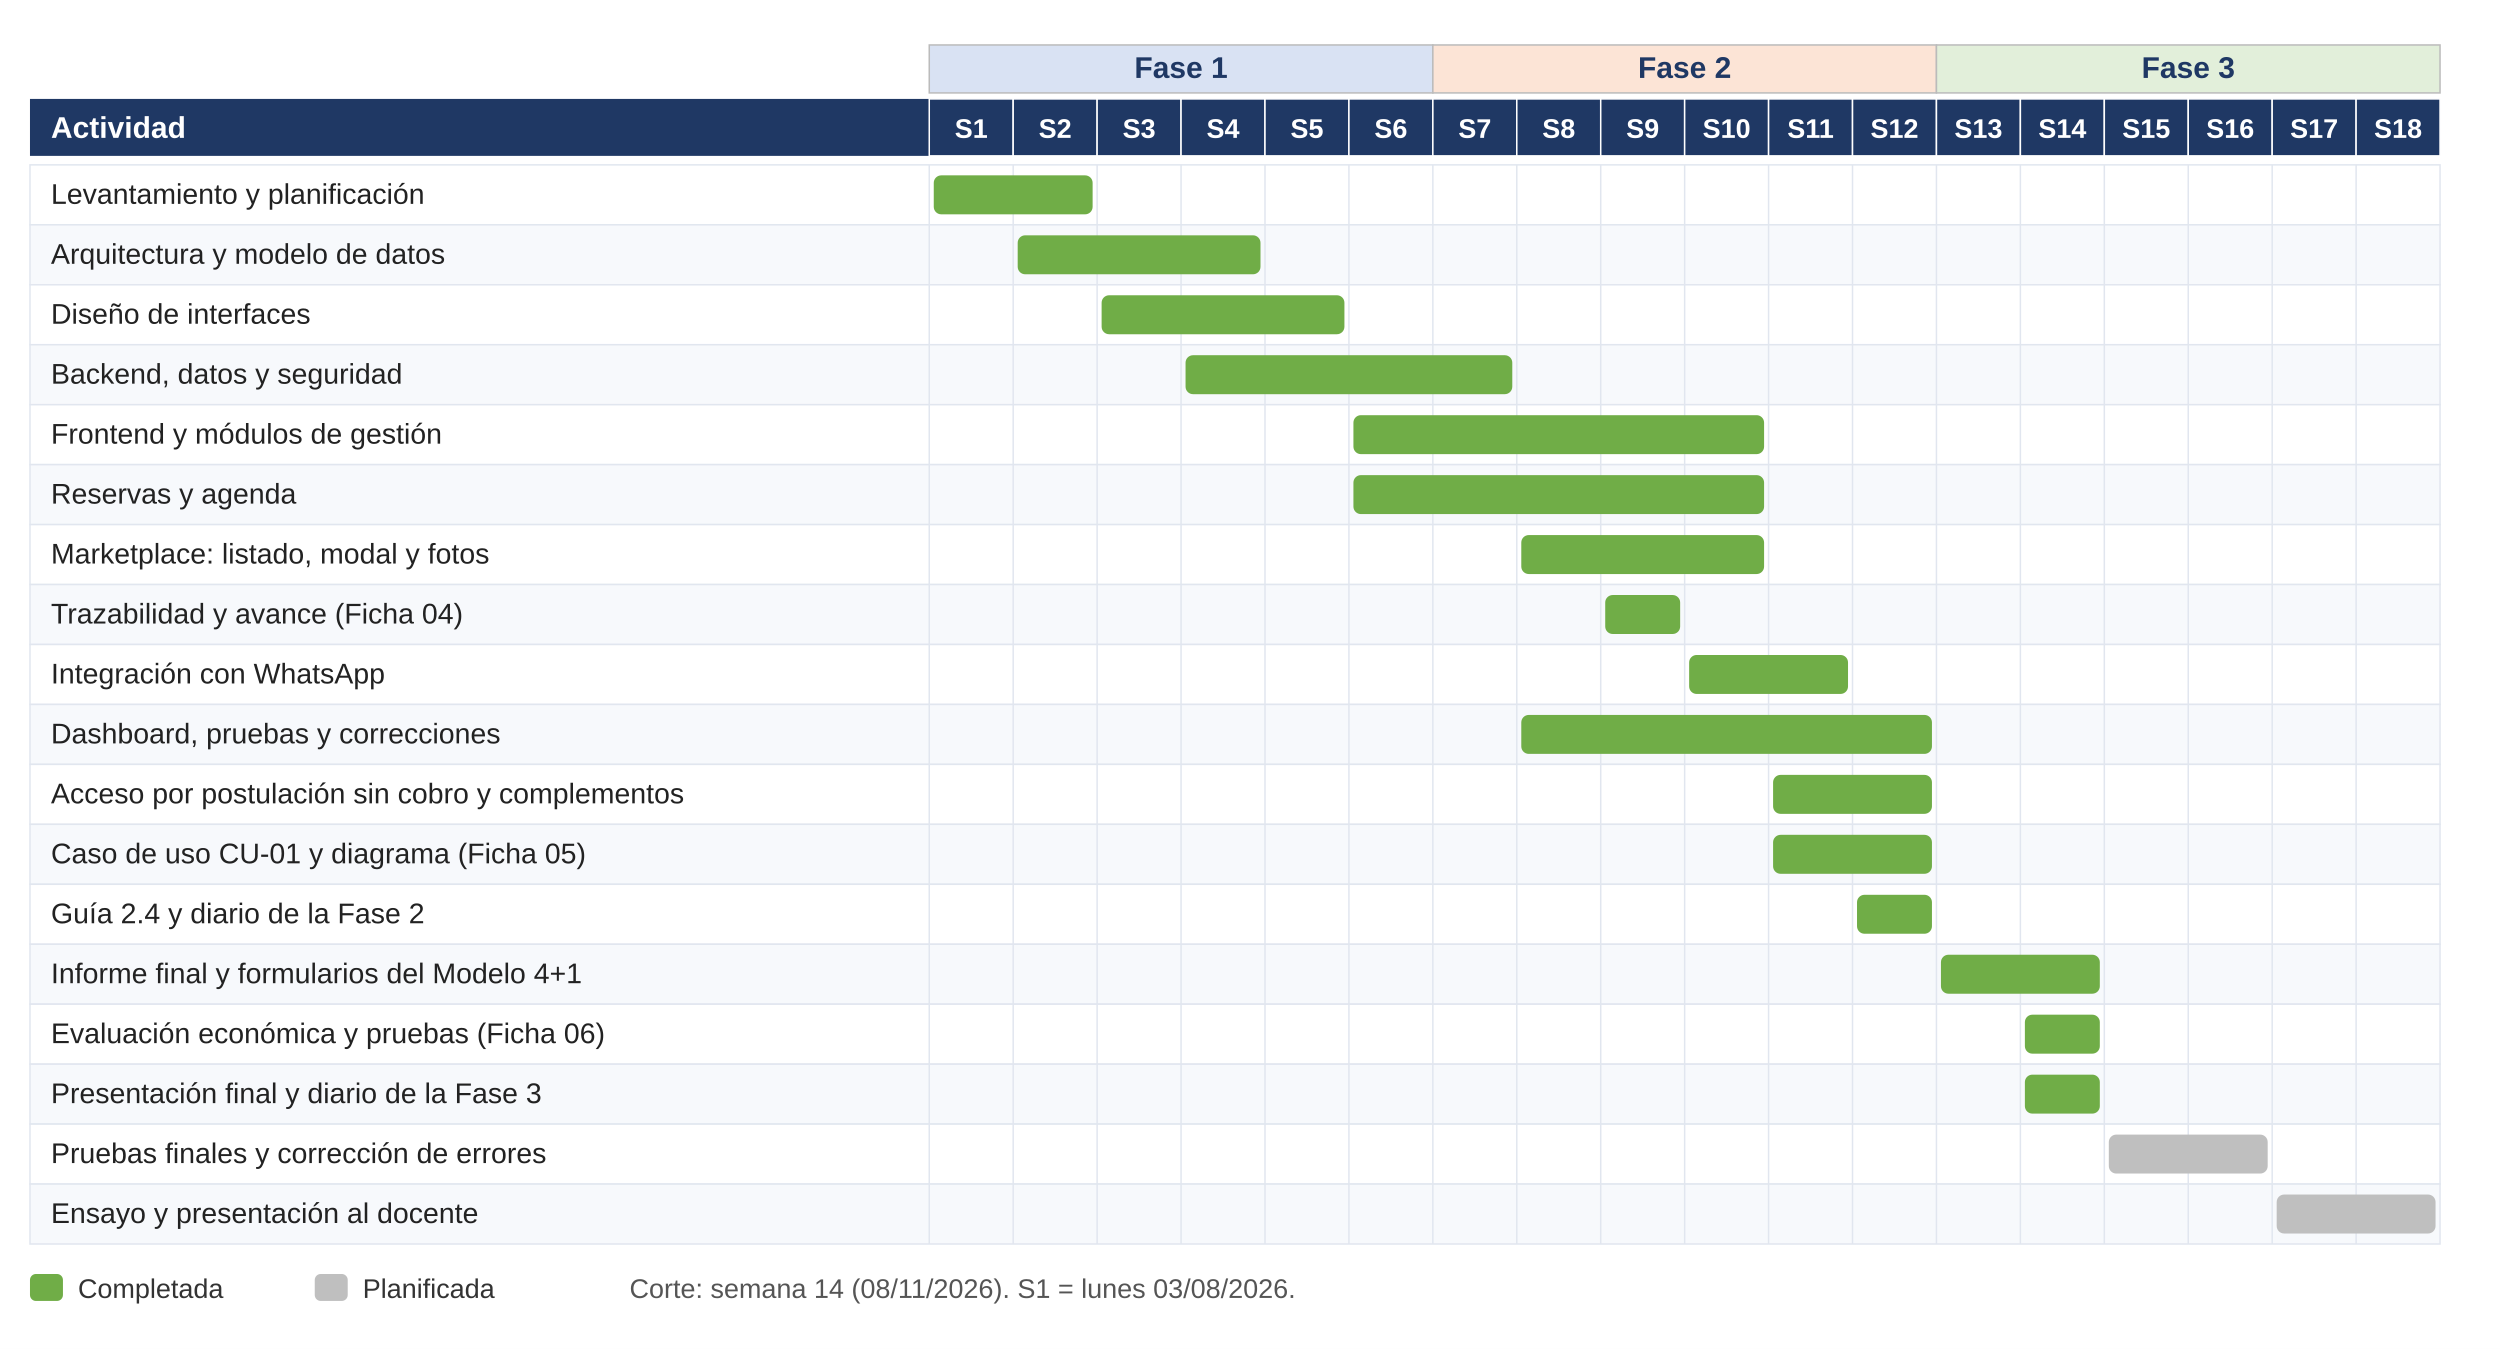
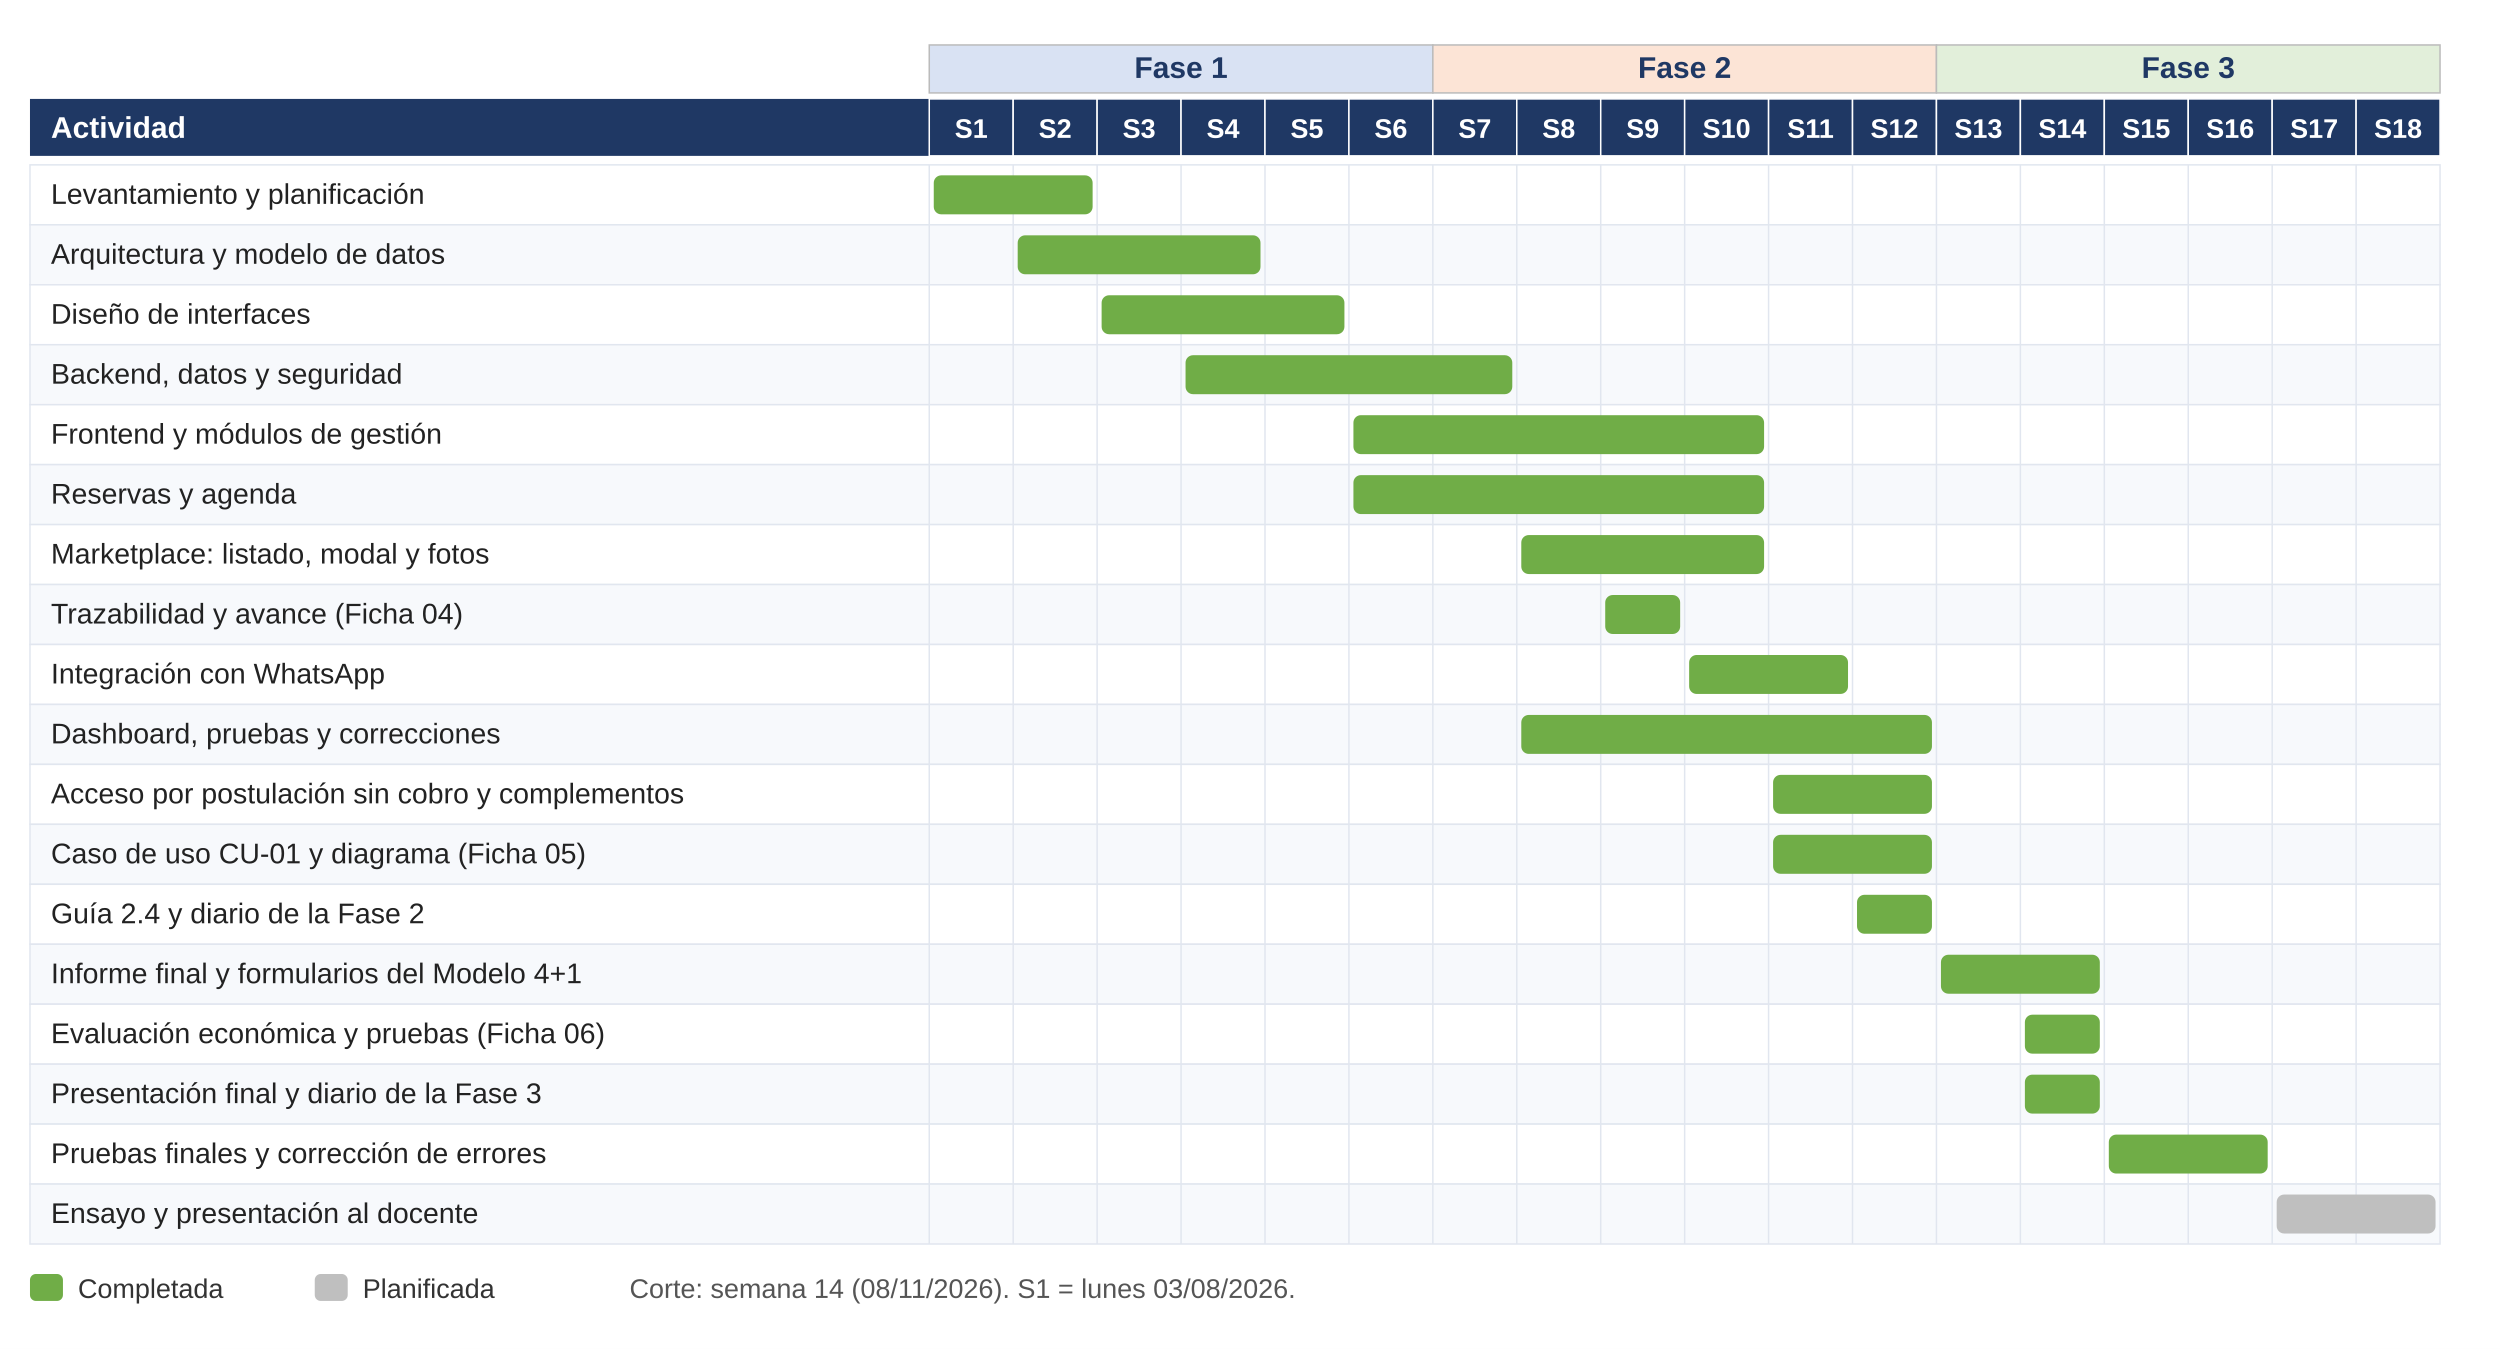
<svg xmlns="http://www.w3.org/2000/svg" width="1668" height="900">
  <rect width="1668" height="900" fill="#fff" />
  <rect x="620" y="30" width="336" height="32" fill="#D9E2F3" stroke="#bbb" />
  <text x="788" y="52" text-anchor="middle" font-family="Segoe UI, Arial" font-size="20" font-weight="700" fill="#1F3864">Fase 1</text>
  <rect x="956" y="30" width="336" height="32" fill="#FCE4D6" stroke="#bbb" />
  <text x="1124" y="52" text-anchor="middle" font-family="Segoe UI, Arial" font-size="20" font-weight="700" fill="#1F3864">Fase 2</text>
  <rect x="1292" y="30" width="336" height="32" fill="#E2EFDA" stroke="#bbb" />
  <text x="1460" y="52" text-anchor="middle" font-family="Segoe UI, Arial" font-size="20" font-weight="700" fill="#1F3864">Fase 3</text>
  <rect x="20" y="66" width="600" height="38" fill="#1F3864" />
  <text x="34" y="92" font-family="Segoe UI, Arial" font-size="20" font-weight="700" fill="#fff">Actividad</text>
  <rect x="620" y="66" width="56" height="38" fill="#1F3864" stroke="#fff" />
  <text x="648" y="92" text-anchor="middle" font-family="Segoe UI, Arial" font-size="18" font-weight="700" fill="#fff">S1</text>
  <rect x="676" y="66" width="56" height="38" fill="#1F3864" stroke="#fff" />
  <text x="704" y="92" text-anchor="middle" font-family="Segoe UI, Arial" font-size="18" font-weight="700" fill="#fff">S2</text>
  <rect x="732" y="66" width="56" height="38" fill="#1F3864" stroke="#fff" />
  <text x="760" y="92" text-anchor="middle" font-family="Segoe UI, Arial" font-size="18" font-weight="700" fill="#fff">S3</text>
  <rect x="788" y="66" width="56" height="38" fill="#1F3864" stroke="#fff" />
  <text x="816" y="92" text-anchor="middle" font-family="Segoe UI, Arial" font-size="18" font-weight="700" fill="#fff">S4</text>
  <rect x="844" y="66" width="56" height="38" fill="#1F3864" stroke="#fff" />
  <text x="872" y="92" text-anchor="middle" font-family="Segoe UI, Arial" font-size="18" font-weight="700" fill="#fff">S5</text>
  <rect x="900" y="66" width="56" height="38" fill="#1F3864" stroke="#fff" />
  <text x="928" y="92" text-anchor="middle" font-family="Segoe UI, Arial" font-size="18" font-weight="700" fill="#fff">S6</text>
  <rect x="956" y="66" width="56" height="38" fill="#1F3864" stroke="#fff" />
  <text x="984" y="92" text-anchor="middle" font-family="Segoe UI, Arial" font-size="18" font-weight="700" fill="#fff">S7</text>
  <rect x="1012" y="66" width="56" height="38" fill="#1F3864" stroke="#fff" />
  <text x="1040" y="92" text-anchor="middle" font-family="Segoe UI, Arial" font-size="18" font-weight="700" fill="#fff">S8</text>
  <rect x="1068" y="66" width="56" height="38" fill="#1F3864" stroke="#fff" />
  <text x="1096" y="92" text-anchor="middle" font-family="Segoe UI, Arial" font-size="18" font-weight="700" fill="#fff">S9</text>
  <rect x="1124" y="66" width="56" height="38" fill="#1F3864" stroke="#fff" />
  <text x="1152" y="92" text-anchor="middle" font-family="Segoe UI, Arial" font-size="18" font-weight="700" fill="#fff">S10</text>
  <rect x="1180" y="66" width="56" height="38" fill="#1F3864" stroke="#fff" />
  <text x="1208" y="92" text-anchor="middle" font-family="Segoe UI, Arial" font-size="18" font-weight="700" fill="#fff">S11</text>
  <rect x="1236" y="66" width="56" height="38" fill="#1F3864" stroke="#fff" />
  <text x="1264" y="92" text-anchor="middle" font-family="Segoe UI, Arial" font-size="18" font-weight="700" fill="#fff">S12</text>
  <rect x="1292" y="66" width="56" height="38" fill="#1F3864" stroke="#fff" />
  <text x="1320" y="92" text-anchor="middle" font-family="Segoe UI, Arial" font-size="18" font-weight="700" fill="#fff">S13</text>
  <rect x="1348" y="66" width="56" height="38" fill="#1F3864" stroke="#fff" />
  <text x="1376" y="92" text-anchor="middle" font-family="Segoe UI, Arial" font-size="18" font-weight="700" fill="#fff">S14</text>
  <rect x="1404" y="66" width="56" height="38" fill="#1F3864" stroke="#fff" />
  <text x="1432" y="92" text-anchor="middle" font-family="Segoe UI, Arial" font-size="18" font-weight="700" fill="#fff">S15</text>
  <rect x="1460" y="66" width="56" height="38" fill="#1F3864" stroke="#fff" />
  <text x="1488" y="92" text-anchor="middle" font-family="Segoe UI, Arial" font-size="18" font-weight="700" fill="#fff">S16</text>
  <rect x="1516" y="66" width="56" height="38" fill="#1F3864" stroke="#fff" />
  <text x="1544" y="92" text-anchor="middle" font-family="Segoe UI, Arial" font-size="18" font-weight="700" fill="#fff">S17</text>
  <rect x="1572" y="66" width="56" height="38" fill="#1F3864" stroke="#fff" />
  <text x="1600" y="92" text-anchor="middle" font-family="Segoe UI, Arial" font-size="18" font-weight="700" fill="#fff">S18</text>
  <rect x="20" y="110" width="1608" height="40" fill="#fff" stroke="#E1E6EF" />
  <text x="34" y="136" font-family="Segoe UI, Arial" font-size="19" fill="#222">Levantamiento y planificación</text>
  <line x1="620" y1="110" x2="620" y2="150" stroke="#E1E6EF" />
  <line x1="676" y1="110" x2="676" y2="150" stroke="#E1E6EF" />
  <line x1="732" y1="110" x2="732" y2="150" stroke="#E1E6EF" />
  <line x1="788" y1="110" x2="788" y2="150" stroke="#E1E6EF" />
  <line x1="844" y1="110" x2="844" y2="150" stroke="#E1E6EF" />
  <line x1="900" y1="110" x2="900" y2="150" stroke="#E1E6EF" />
  <line x1="956" y1="110" x2="956" y2="150" stroke="#E1E6EF" />
  <line x1="1012" y1="110" x2="1012" y2="150" stroke="#E1E6EF" />
  <line x1="1068" y1="110" x2="1068" y2="150" stroke="#E1E6EF" />
  <line x1="1124" y1="110" x2="1124" y2="150" stroke="#E1E6EF" />
  <line x1="1180" y1="110" x2="1180" y2="150" stroke="#E1E6EF" />
  <line x1="1236" y1="110" x2="1236" y2="150" stroke="#E1E6EF" />
  <line x1="1292" y1="110" x2="1292" y2="150" stroke="#E1E6EF" />
  <line x1="1348" y1="110" x2="1348" y2="150" stroke="#E1E6EF" />
  <line x1="1404" y1="110" x2="1404" y2="150" stroke="#E1E6EF" />
  <line x1="1460" y1="110" x2="1460" y2="150" stroke="#E1E6EF" />
  <line x1="1516" y1="110" x2="1516" y2="150" stroke="#E1E6EF" />
  <line x1="1572" y1="110" x2="1572" y2="150" stroke="#E1E6EF" />
  <rect x="623" y="117" width="106" height="26" rx="5" fill="#70AD47" />
  <rect x="20" y="150" width="1608" height="40" fill="#F7F9FC" stroke="#E1E6EF" />
  <text x="34" y="176" font-family="Segoe UI, Arial" font-size="19" fill="#222">Arquitectura y modelo de datos</text>
  <line x1="620" y1="150" x2="620" y2="190" stroke="#E1E6EF" />
  <line x1="676" y1="150" x2="676" y2="190" stroke="#E1E6EF" />
  <line x1="732" y1="150" x2="732" y2="190" stroke="#E1E6EF" />
  <line x1="788" y1="150" x2="788" y2="190" stroke="#E1E6EF" />
  <line x1="844" y1="150" x2="844" y2="190" stroke="#E1E6EF" />
  <line x1="900" y1="150" x2="900" y2="190" stroke="#E1E6EF" />
  <line x1="956" y1="150" x2="956" y2="190" stroke="#E1E6EF" />
  <line x1="1012" y1="150" x2="1012" y2="190" stroke="#E1E6EF" />
  <line x1="1068" y1="150" x2="1068" y2="190" stroke="#E1E6EF" />
  <line x1="1124" y1="150" x2="1124" y2="190" stroke="#E1E6EF" />
  <line x1="1180" y1="150" x2="1180" y2="190" stroke="#E1E6EF" />
  <line x1="1236" y1="150" x2="1236" y2="190" stroke="#E1E6EF" />
  <line x1="1292" y1="150" x2="1292" y2="190" stroke="#E1E6EF" />
  <line x1="1348" y1="150" x2="1348" y2="190" stroke="#E1E6EF" />
  <line x1="1404" y1="150" x2="1404" y2="190" stroke="#E1E6EF" />
  <line x1="1460" y1="150" x2="1460" y2="190" stroke="#E1E6EF" />
  <line x1="1516" y1="150" x2="1516" y2="190" stroke="#E1E6EF" />
  <line x1="1572" y1="150" x2="1572" y2="190" stroke="#E1E6EF" />
  <rect x="679" y="157" width="162" height="26" rx="5" fill="#70AD47" />
  <rect x="20" y="190" width="1608" height="40" fill="#fff" stroke="#E1E6EF" />
  <text x="34" y="216" font-family="Segoe UI, Arial" font-size="19" fill="#222">Diseño de interfaces</text>
  <line x1="620" y1="190" x2="620" y2="230" stroke="#E1E6EF" />
  <line x1="676" y1="190" x2="676" y2="230" stroke="#E1E6EF" />
  <line x1="732" y1="190" x2="732" y2="230" stroke="#E1E6EF" />
  <line x1="788" y1="190" x2="788" y2="230" stroke="#E1E6EF" />
  <line x1="844" y1="190" x2="844" y2="230" stroke="#E1E6EF" />
  <line x1="900" y1="190" x2="900" y2="230" stroke="#E1E6EF" />
  <line x1="956" y1="190" x2="956" y2="230" stroke="#E1E6EF" />
  <line x1="1012" y1="190" x2="1012" y2="230" stroke="#E1E6EF" />
  <line x1="1068" y1="190" x2="1068" y2="230" stroke="#E1E6EF" />
  <line x1="1124" y1="190" x2="1124" y2="230" stroke="#E1E6EF" />
  <line x1="1180" y1="190" x2="1180" y2="230" stroke="#E1E6EF" />
  <line x1="1236" y1="190" x2="1236" y2="230" stroke="#E1E6EF" />
  <line x1="1292" y1="190" x2="1292" y2="230" stroke="#E1E6EF" />
  <line x1="1348" y1="190" x2="1348" y2="230" stroke="#E1E6EF" />
  <line x1="1404" y1="190" x2="1404" y2="230" stroke="#E1E6EF" />
  <line x1="1460" y1="190" x2="1460" y2="230" stroke="#E1E6EF" />
  <line x1="1516" y1="190" x2="1516" y2="230" stroke="#E1E6EF" />
  <line x1="1572" y1="190" x2="1572" y2="230" stroke="#E1E6EF" />
  <rect x="735" y="197" width="162" height="26" rx="5" fill="#70AD47" />
  <rect x="20" y="230" width="1608" height="40" fill="#F7F9FC" stroke="#E1E6EF" />
  <text x="34" y="256" font-family="Segoe UI, Arial" font-size="19" fill="#222">Backend, datos y seguridad</text>
  <line x1="620" y1="230" x2="620" y2="270" stroke="#E1E6EF" />
  <line x1="676" y1="230" x2="676" y2="270" stroke="#E1E6EF" />
  <line x1="732" y1="230" x2="732" y2="270" stroke="#E1E6EF" />
  <line x1="788" y1="230" x2="788" y2="270" stroke="#E1E6EF" />
  <line x1="844" y1="230" x2="844" y2="270" stroke="#E1E6EF" />
  <line x1="900" y1="230" x2="900" y2="270" stroke="#E1E6EF" />
  <line x1="956" y1="230" x2="956" y2="270" stroke="#E1E6EF" />
  <line x1="1012" y1="230" x2="1012" y2="270" stroke="#E1E6EF" />
  <line x1="1068" y1="230" x2="1068" y2="270" stroke="#E1E6EF" />
  <line x1="1124" y1="230" x2="1124" y2="270" stroke="#E1E6EF" />
  <line x1="1180" y1="230" x2="1180" y2="270" stroke="#E1E6EF" />
  <line x1="1236" y1="230" x2="1236" y2="270" stroke="#E1E6EF" />
  <line x1="1292" y1="230" x2="1292" y2="270" stroke="#E1E6EF" />
  <line x1="1348" y1="230" x2="1348" y2="270" stroke="#E1E6EF" />
  <line x1="1404" y1="230" x2="1404" y2="270" stroke="#E1E6EF" />
  <line x1="1460" y1="230" x2="1460" y2="270" stroke="#E1E6EF" />
  <line x1="1516" y1="230" x2="1516" y2="270" stroke="#E1E6EF" />
  <line x1="1572" y1="230" x2="1572" y2="270" stroke="#E1E6EF" />
  <rect x="791" y="237" width="218" height="26" rx="5" fill="#70AD47" />
  <rect x="20" y="270" width="1608" height="40" fill="#fff" stroke="#E1E6EF" />
  <text x="34" y="296" font-family="Segoe UI, Arial" font-size="19" fill="#222">Frontend y módulos de gestión</text>
  <line x1="620" y1="270" x2="620" y2="310" stroke="#E1E6EF" />
  <line x1="676" y1="270" x2="676" y2="310" stroke="#E1E6EF" />
  <line x1="732" y1="270" x2="732" y2="310" stroke="#E1E6EF" />
  <line x1="788" y1="270" x2="788" y2="310" stroke="#E1E6EF" />
  <line x1="844" y1="270" x2="844" y2="310" stroke="#E1E6EF" />
  <line x1="900" y1="270" x2="900" y2="310" stroke="#E1E6EF" />
  <line x1="956" y1="270" x2="956" y2="310" stroke="#E1E6EF" />
  <line x1="1012" y1="270" x2="1012" y2="310" stroke="#E1E6EF" />
  <line x1="1068" y1="270" x2="1068" y2="310" stroke="#E1E6EF" />
  <line x1="1124" y1="270" x2="1124" y2="310" stroke="#E1E6EF" />
  <line x1="1180" y1="270" x2="1180" y2="310" stroke="#E1E6EF" />
  <line x1="1236" y1="270" x2="1236" y2="310" stroke="#E1E6EF" />
  <line x1="1292" y1="270" x2="1292" y2="310" stroke="#E1E6EF" />
  <line x1="1348" y1="270" x2="1348" y2="310" stroke="#E1E6EF" />
  <line x1="1404" y1="270" x2="1404" y2="310" stroke="#E1E6EF" />
  <line x1="1460" y1="270" x2="1460" y2="310" stroke="#E1E6EF" />
  <line x1="1516" y1="270" x2="1516" y2="310" stroke="#E1E6EF" />
  <line x1="1572" y1="270" x2="1572" y2="310" stroke="#E1E6EF" />
  <rect x="903" y="277" width="274" height="26" rx="5" fill="#70AD47" />
  <rect x="20" y="310" width="1608" height="40" fill="#F7F9FC" stroke="#E1E6EF" />
  <text x="34" y="336" font-family="Segoe UI, Arial" font-size="19" fill="#222">Reservas y agenda</text>
  <line x1="620" y1="310" x2="620" y2="350" stroke="#E1E6EF" />
  <line x1="676" y1="310" x2="676" y2="350" stroke="#E1E6EF" />
  <line x1="732" y1="310" x2="732" y2="350" stroke="#E1E6EF" />
  <line x1="788" y1="310" x2="788" y2="350" stroke="#E1E6EF" />
  <line x1="844" y1="310" x2="844" y2="350" stroke="#E1E6EF" />
  <line x1="900" y1="310" x2="900" y2="350" stroke="#E1E6EF" />
  <line x1="956" y1="310" x2="956" y2="350" stroke="#E1E6EF" />
  <line x1="1012" y1="310" x2="1012" y2="350" stroke="#E1E6EF" />
  <line x1="1068" y1="310" x2="1068" y2="350" stroke="#E1E6EF" />
  <line x1="1124" y1="310" x2="1124" y2="350" stroke="#E1E6EF" />
  <line x1="1180" y1="310" x2="1180" y2="350" stroke="#E1E6EF" />
  <line x1="1236" y1="310" x2="1236" y2="350" stroke="#E1E6EF" />
  <line x1="1292" y1="310" x2="1292" y2="350" stroke="#E1E6EF" />
  <line x1="1348" y1="310" x2="1348" y2="350" stroke="#E1E6EF" />
  <line x1="1404" y1="310" x2="1404" y2="350" stroke="#E1E6EF" />
  <line x1="1460" y1="310" x2="1460" y2="350" stroke="#E1E6EF" />
  <line x1="1516" y1="310" x2="1516" y2="350" stroke="#E1E6EF" />
  <line x1="1572" y1="310" x2="1572" y2="350" stroke="#E1E6EF" />
  <rect x="903" y="317" width="274" height="26" rx="5" fill="#70AD47" />
  <rect x="20" y="350" width="1608" height="40" fill="#fff" stroke="#E1E6EF" />
  <text x="34" y="376" font-family="Segoe UI, Arial" font-size="19" fill="#222">Marketplace: listado, modal y fotos</text>
  <line x1="620" y1="350" x2="620" y2="390" stroke="#E1E6EF" />
  <line x1="676" y1="350" x2="676" y2="390" stroke="#E1E6EF" />
  <line x1="732" y1="350" x2="732" y2="390" stroke="#E1E6EF" />
  <line x1="788" y1="350" x2="788" y2="390" stroke="#E1E6EF" />
  <line x1="844" y1="350" x2="844" y2="390" stroke="#E1E6EF" />
  <line x1="900" y1="350" x2="900" y2="390" stroke="#E1E6EF" />
  <line x1="956" y1="350" x2="956" y2="390" stroke="#E1E6EF" />
  <line x1="1012" y1="350" x2="1012" y2="390" stroke="#E1E6EF" />
  <line x1="1068" y1="350" x2="1068" y2="390" stroke="#E1E6EF" />
  <line x1="1124" y1="350" x2="1124" y2="390" stroke="#E1E6EF" />
  <line x1="1180" y1="350" x2="1180" y2="390" stroke="#E1E6EF" />
  <line x1="1236" y1="350" x2="1236" y2="390" stroke="#E1E6EF" />
  <line x1="1292" y1="350" x2="1292" y2="390" stroke="#E1E6EF" />
  <line x1="1348" y1="350" x2="1348" y2="390" stroke="#E1E6EF" />
  <line x1="1404" y1="350" x2="1404" y2="390" stroke="#E1E6EF" />
  <line x1="1460" y1="350" x2="1460" y2="390" stroke="#E1E6EF" />
  <line x1="1516" y1="350" x2="1516" y2="390" stroke="#E1E6EF" />
  <line x1="1572" y1="350" x2="1572" y2="390" stroke="#E1E6EF" />
  <rect x="1015" y="357" width="162" height="26" rx="5" fill="#70AD47" />
  <rect x="20" y="390" width="1608" height="40" fill="#F7F9FC" stroke="#E1E6EF" />
  <text x="34" y="416" font-family="Segoe UI, Arial" font-size="19" fill="#222">Trazabilidad y avance (Ficha 04)</text>
  <line x1="620" y1="390" x2="620" y2="430" stroke="#E1E6EF" />
  <line x1="676" y1="390" x2="676" y2="430" stroke="#E1E6EF" />
  <line x1="732" y1="390" x2="732" y2="430" stroke="#E1E6EF" />
  <line x1="788" y1="390" x2="788" y2="430" stroke="#E1E6EF" />
  <line x1="844" y1="390" x2="844" y2="430" stroke="#E1E6EF" />
  <line x1="900" y1="390" x2="900" y2="430" stroke="#E1E6EF" />
  <line x1="956" y1="390" x2="956" y2="430" stroke="#E1E6EF" />
  <line x1="1012" y1="390" x2="1012" y2="430" stroke="#E1E6EF" />
  <line x1="1068" y1="390" x2="1068" y2="430" stroke="#E1E6EF" />
  <line x1="1124" y1="390" x2="1124" y2="430" stroke="#E1E6EF" />
  <line x1="1180" y1="390" x2="1180" y2="430" stroke="#E1E6EF" />
  <line x1="1236" y1="390" x2="1236" y2="430" stroke="#E1E6EF" />
  <line x1="1292" y1="390" x2="1292" y2="430" stroke="#E1E6EF" />
  <line x1="1348" y1="390" x2="1348" y2="430" stroke="#E1E6EF" />
  <line x1="1404" y1="390" x2="1404" y2="430" stroke="#E1E6EF" />
  <line x1="1460" y1="390" x2="1460" y2="430" stroke="#E1E6EF" />
  <line x1="1516" y1="390" x2="1516" y2="430" stroke="#E1E6EF" />
  <line x1="1572" y1="390" x2="1572" y2="430" stroke="#E1E6EF" />
  <rect x="1071" y="397" width="50" height="26" rx="5" fill="#70AD47" />
  <rect x="20" y="430" width="1608" height="40" fill="#fff" stroke="#E1E6EF" />
  <text x="34" y="456" font-family="Segoe UI, Arial" font-size="19" fill="#222">Integración con WhatsApp</text>
  <line x1="620" y1="430" x2="620" y2="470" stroke="#E1E6EF" />
  <line x1="676" y1="430" x2="676" y2="470" stroke="#E1E6EF" />
  <line x1="732" y1="430" x2="732" y2="470" stroke="#E1E6EF" />
  <line x1="788" y1="430" x2="788" y2="470" stroke="#E1E6EF" />
  <line x1="844" y1="430" x2="844" y2="470" stroke="#E1E6EF" />
  <line x1="900" y1="430" x2="900" y2="470" stroke="#E1E6EF" />
  <line x1="956" y1="430" x2="956" y2="470" stroke="#E1E6EF" />
  <line x1="1012" y1="430" x2="1012" y2="470" stroke="#E1E6EF" />
  <line x1="1068" y1="430" x2="1068" y2="470" stroke="#E1E6EF" />
  <line x1="1124" y1="430" x2="1124" y2="470" stroke="#E1E6EF" />
  <line x1="1180" y1="430" x2="1180" y2="470" stroke="#E1E6EF" />
  <line x1="1236" y1="430" x2="1236" y2="470" stroke="#E1E6EF" />
  <line x1="1292" y1="430" x2="1292" y2="470" stroke="#E1E6EF" />
  <line x1="1348" y1="430" x2="1348" y2="470" stroke="#E1E6EF" />
  <line x1="1404" y1="430" x2="1404" y2="470" stroke="#E1E6EF" />
  <line x1="1460" y1="430" x2="1460" y2="470" stroke="#E1E6EF" />
  <line x1="1516" y1="430" x2="1516" y2="470" stroke="#E1E6EF" />
  <line x1="1572" y1="430" x2="1572" y2="470" stroke="#E1E6EF" />
  <rect x="1127" y="437" width="106" height="26" rx="5" fill="#70AD47" />
  <rect x="20" y="470" width="1608" height="40" fill="#F7F9FC" stroke="#E1E6EF" />
  <text x="34" y="496" font-family="Segoe UI, Arial" font-size="19" fill="#222">Dashboard, pruebas y correcciones</text>
  <line x1="620" y1="470" x2="620" y2="510" stroke="#E1E6EF" />
  <line x1="676" y1="470" x2="676" y2="510" stroke="#E1E6EF" />
  <line x1="732" y1="470" x2="732" y2="510" stroke="#E1E6EF" />
  <line x1="788" y1="470" x2="788" y2="510" stroke="#E1E6EF" />
  <line x1="844" y1="470" x2="844" y2="510" stroke="#E1E6EF" />
  <line x1="900" y1="470" x2="900" y2="510" stroke="#E1E6EF" />
  <line x1="956" y1="470" x2="956" y2="510" stroke="#E1E6EF" />
  <line x1="1012" y1="470" x2="1012" y2="510" stroke="#E1E6EF" />
  <line x1="1068" y1="470" x2="1068" y2="510" stroke="#E1E6EF" />
  <line x1="1124" y1="470" x2="1124" y2="510" stroke="#E1E6EF" />
  <line x1="1180" y1="470" x2="1180" y2="510" stroke="#E1E6EF" />
  <line x1="1236" y1="470" x2="1236" y2="510" stroke="#E1E6EF" />
  <line x1="1292" y1="470" x2="1292" y2="510" stroke="#E1E6EF" />
  <line x1="1348" y1="470" x2="1348" y2="510" stroke="#E1E6EF" />
  <line x1="1404" y1="470" x2="1404" y2="510" stroke="#E1E6EF" />
  <line x1="1460" y1="470" x2="1460" y2="510" stroke="#E1E6EF" />
  <line x1="1516" y1="470" x2="1516" y2="510" stroke="#E1E6EF" />
  <line x1="1572" y1="470" x2="1572" y2="510" stroke="#E1E6EF" />
  <rect x="1015" y="477" width="274" height="26" rx="5" fill="#70AD47" />
  <rect x="20" y="510" width="1608" height="40" fill="#fff" stroke="#E1E6EF" />
  <text x="34" y="536" font-family="Segoe UI, Arial" font-size="19" fill="#222">Acceso por postulación sin cobro y complementos</text>
  <line x1="620" y1="510" x2="620" y2="550" stroke="#E1E6EF" />
  <line x1="676" y1="510" x2="676" y2="550" stroke="#E1E6EF" />
  <line x1="732" y1="510" x2="732" y2="550" stroke="#E1E6EF" />
  <line x1="788" y1="510" x2="788" y2="550" stroke="#E1E6EF" />
  <line x1="844" y1="510" x2="844" y2="550" stroke="#E1E6EF" />
  <line x1="900" y1="510" x2="900" y2="550" stroke="#E1E6EF" />
  <line x1="956" y1="510" x2="956" y2="550" stroke="#E1E6EF" />
  <line x1="1012" y1="510" x2="1012" y2="550" stroke="#E1E6EF" />
  <line x1="1068" y1="510" x2="1068" y2="550" stroke="#E1E6EF" />
  <line x1="1124" y1="510" x2="1124" y2="550" stroke="#E1E6EF" />
  <line x1="1180" y1="510" x2="1180" y2="550" stroke="#E1E6EF" />
  <line x1="1236" y1="510" x2="1236" y2="550" stroke="#E1E6EF" />
  <line x1="1292" y1="510" x2="1292" y2="550" stroke="#E1E6EF" />
  <line x1="1348" y1="510" x2="1348" y2="550" stroke="#E1E6EF" />
  <line x1="1404" y1="510" x2="1404" y2="550" stroke="#E1E6EF" />
  <line x1="1460" y1="510" x2="1460" y2="550" stroke="#E1E6EF" />
  <line x1="1516" y1="510" x2="1516" y2="550" stroke="#E1E6EF" />
  <line x1="1572" y1="510" x2="1572" y2="550" stroke="#E1E6EF" />
  <rect x="1183" y="517" width="106" height="26" rx="5" fill="#70AD47" />
  <rect x="20" y="550" width="1608" height="40" fill="#F7F9FC" stroke="#E1E6EF" />
  <text x="34" y="576" font-family="Segoe UI, Arial" font-size="19" fill="#222">Caso de uso CU-01 y diagrama (Ficha 05)</text>
  <line x1="620" y1="550" x2="620" y2="590" stroke="#E1E6EF" />
  <line x1="676" y1="550" x2="676" y2="590" stroke="#E1E6EF" />
  <line x1="732" y1="550" x2="732" y2="590" stroke="#E1E6EF" />
  <line x1="788" y1="550" x2="788" y2="590" stroke="#E1E6EF" />
  <line x1="844" y1="550" x2="844" y2="590" stroke="#E1E6EF" />
  <line x1="900" y1="550" x2="900" y2="590" stroke="#E1E6EF" />
  <line x1="956" y1="550" x2="956" y2="590" stroke="#E1E6EF" />
  <line x1="1012" y1="550" x2="1012" y2="590" stroke="#E1E6EF" />
  <line x1="1068" y1="550" x2="1068" y2="590" stroke="#E1E6EF" />
  <line x1="1124" y1="550" x2="1124" y2="590" stroke="#E1E6EF" />
  <line x1="1180" y1="550" x2="1180" y2="590" stroke="#E1E6EF" />
  <line x1="1236" y1="550" x2="1236" y2="590" stroke="#E1E6EF" />
  <line x1="1292" y1="550" x2="1292" y2="590" stroke="#E1E6EF" />
  <line x1="1348" y1="550" x2="1348" y2="590" stroke="#E1E6EF" />
  <line x1="1404" y1="550" x2="1404" y2="590" stroke="#E1E6EF" />
  <line x1="1460" y1="550" x2="1460" y2="590" stroke="#E1E6EF" />
  <line x1="1516" y1="550" x2="1516" y2="590" stroke="#E1E6EF" />
  <line x1="1572" y1="550" x2="1572" y2="590" stroke="#E1E6EF" />
  <rect x="1183" y="557" width="106" height="26" rx="5" fill="#70AD47" />
  <rect x="20" y="590" width="1608" height="40" fill="#fff" stroke="#E1E6EF" />
  <text x="34" y="616" font-family="Segoe UI, Arial" font-size="19" fill="#222">Guía 2.4 y diario de la Fase 2</text>
  <line x1="620" y1="590" x2="620" y2="630" stroke="#E1E6EF" />
  <line x1="676" y1="590" x2="676" y2="630" stroke="#E1E6EF" />
  <line x1="732" y1="590" x2="732" y2="630" stroke="#E1E6EF" />
  <line x1="788" y1="590" x2="788" y2="630" stroke="#E1E6EF" />
  <line x1="844" y1="590" x2="844" y2="630" stroke="#E1E6EF" />
  <line x1="900" y1="590" x2="900" y2="630" stroke="#E1E6EF" />
  <line x1="956" y1="590" x2="956" y2="630" stroke="#E1E6EF" />
  <line x1="1012" y1="590" x2="1012" y2="630" stroke="#E1E6EF" />
  <line x1="1068" y1="590" x2="1068" y2="630" stroke="#E1E6EF" />
  <line x1="1124" y1="590" x2="1124" y2="630" stroke="#E1E6EF" />
  <line x1="1180" y1="590" x2="1180" y2="630" stroke="#E1E6EF" />
  <line x1="1236" y1="590" x2="1236" y2="630" stroke="#E1E6EF" />
  <line x1="1292" y1="590" x2="1292" y2="630" stroke="#E1E6EF" />
  <line x1="1348" y1="590" x2="1348" y2="630" stroke="#E1E6EF" />
  <line x1="1404" y1="590" x2="1404" y2="630" stroke="#E1E6EF" />
  <line x1="1460" y1="590" x2="1460" y2="630" stroke="#E1E6EF" />
  <line x1="1516" y1="590" x2="1516" y2="630" stroke="#E1E6EF" />
  <line x1="1572" y1="590" x2="1572" y2="630" stroke="#E1E6EF" />
  <rect x="1239" y="597" width="50" height="26" rx="5" fill="#70AD47" />
  <rect x="20" y="630" width="1608" height="40" fill="#F7F9FC" stroke="#E1E6EF" />
  <text x="34" y="656" font-family="Segoe UI, Arial" font-size="19" fill="#222">Informe final y formularios del Modelo 4+1</text>
  <line x1="620" y1="630" x2="620" y2="670" stroke="#E1E6EF" />
  <line x1="676" y1="630" x2="676" y2="670" stroke="#E1E6EF" />
  <line x1="732" y1="630" x2="732" y2="670" stroke="#E1E6EF" />
  <line x1="788" y1="630" x2="788" y2="670" stroke="#E1E6EF" />
  <line x1="844" y1="630" x2="844" y2="670" stroke="#E1E6EF" />
  <line x1="900" y1="630" x2="900" y2="670" stroke="#E1E6EF" />
  <line x1="956" y1="630" x2="956" y2="670" stroke="#E1E6EF" />
  <line x1="1012" y1="630" x2="1012" y2="670" stroke="#E1E6EF" />
  <line x1="1068" y1="630" x2="1068" y2="670" stroke="#E1E6EF" />
  <line x1="1124" y1="630" x2="1124" y2="670" stroke="#E1E6EF" />
  <line x1="1180" y1="630" x2="1180" y2="670" stroke="#E1E6EF" />
  <line x1="1236" y1="630" x2="1236" y2="670" stroke="#E1E6EF" />
  <line x1="1292" y1="630" x2="1292" y2="670" stroke="#E1E6EF" />
  <line x1="1348" y1="630" x2="1348" y2="670" stroke="#E1E6EF" />
  <line x1="1404" y1="630" x2="1404" y2="670" stroke="#E1E6EF" />
  <line x1="1460" y1="630" x2="1460" y2="670" stroke="#E1E6EF" />
  <line x1="1516" y1="630" x2="1516" y2="670" stroke="#E1E6EF" />
  <line x1="1572" y1="630" x2="1572" y2="670" stroke="#E1E6EF" />
  <rect x="1295" y="637" width="106" height="26" rx="5" fill="#70AD47" />
  <rect x="20" y="670" width="1608" height="40" fill="#fff" stroke="#E1E6EF" />
  <text x="34" y="696" font-family="Segoe UI, Arial" font-size="19" fill="#222">Evaluación económica y pruebas (Ficha 06)</text>
  <line x1="620" y1="670" x2="620" y2="710" stroke="#E1E6EF" />
  <line x1="676" y1="670" x2="676" y2="710" stroke="#E1E6EF" />
  <line x1="732" y1="670" x2="732" y2="710" stroke="#E1E6EF" />
  <line x1="788" y1="670" x2="788" y2="710" stroke="#E1E6EF" />
  <line x1="844" y1="670" x2="844" y2="710" stroke="#E1E6EF" />
  <line x1="900" y1="670" x2="900" y2="710" stroke="#E1E6EF" />
  <line x1="956" y1="670" x2="956" y2="710" stroke="#E1E6EF" />
  <line x1="1012" y1="670" x2="1012" y2="710" stroke="#E1E6EF" />
  <line x1="1068" y1="670" x2="1068" y2="710" stroke="#E1E6EF" />
  <line x1="1124" y1="670" x2="1124" y2="710" stroke="#E1E6EF" />
  <line x1="1180" y1="670" x2="1180" y2="710" stroke="#E1E6EF" />
  <line x1="1236" y1="670" x2="1236" y2="710" stroke="#E1E6EF" />
  <line x1="1292" y1="670" x2="1292" y2="710" stroke="#E1E6EF" />
  <line x1="1348" y1="670" x2="1348" y2="710" stroke="#E1E6EF" />
  <line x1="1404" y1="670" x2="1404" y2="710" stroke="#E1E6EF" />
  <line x1="1460" y1="670" x2="1460" y2="710" stroke="#E1E6EF" />
  <line x1="1516" y1="670" x2="1516" y2="710" stroke="#E1E6EF" />
  <line x1="1572" y1="670" x2="1572" y2="710" stroke="#E1E6EF" />
  <rect x="1351" y="677" width="50" height="26" rx="5" fill="#70AD47" />
  <rect x="20" y="710" width="1608" height="40" fill="#F7F9FC" stroke="#E1E6EF" />
  <text x="34" y="736" font-family="Segoe UI, Arial" font-size="19" fill="#222">Presentación final y diario de la Fase 3</text>
  <line x1="620" y1="710" x2="620" y2="750" stroke="#E1E6EF" />
  <line x1="676" y1="710" x2="676" y2="750" stroke="#E1E6EF" />
  <line x1="732" y1="710" x2="732" y2="750" stroke="#E1E6EF" />
  <line x1="788" y1="710" x2="788" y2="750" stroke="#E1E6EF" />
  <line x1="844" y1="710" x2="844" y2="750" stroke="#E1E6EF" />
  <line x1="900" y1="710" x2="900" y2="750" stroke="#E1E6EF" />
  <line x1="956" y1="710" x2="956" y2="750" stroke="#E1E6EF" />
  <line x1="1012" y1="710" x2="1012" y2="750" stroke="#E1E6EF" />
  <line x1="1068" y1="710" x2="1068" y2="750" stroke="#E1E6EF" />
  <line x1="1124" y1="710" x2="1124" y2="750" stroke="#E1E6EF" />
  <line x1="1180" y1="710" x2="1180" y2="750" stroke="#E1E6EF" />
  <line x1="1236" y1="710" x2="1236" y2="750" stroke="#E1E6EF" />
  <line x1="1292" y1="710" x2="1292" y2="750" stroke="#E1E6EF" />
  <line x1="1348" y1="710" x2="1348" y2="750" stroke="#E1E6EF" />
  <line x1="1404" y1="710" x2="1404" y2="750" stroke="#E1E6EF" />
  <line x1="1460" y1="710" x2="1460" y2="750" stroke="#E1E6EF" />
  <line x1="1516" y1="710" x2="1516" y2="750" stroke="#E1E6EF" />
  <line x1="1572" y1="710" x2="1572" y2="750" stroke="#E1E6EF" />
  <rect x="1351" y="717" width="50" height="26" rx="5" fill="#70AD47" />
  <rect x="20" y="750" width="1608" height="40" fill="#fff" stroke="#E1E6EF" />
  <text x="34" y="776" font-family="Segoe UI, Arial" font-size="19" fill="#222">Pruebas finales y corrección de errores</text>
  <line x1="620" y1="750" x2="620" y2="790" stroke="#E1E6EF" />
  <line x1="676" y1="750" x2="676" y2="790" stroke="#E1E6EF" />
  <line x1="732" y1="750" x2="732" y2="790" stroke="#E1E6EF" />
  <line x1="788" y1="750" x2="788" y2="790" stroke="#E1E6EF" />
  <line x1="844" y1="750" x2="844" y2="790" stroke="#E1E6EF" />
  <line x1="900" y1="750" x2="900" y2="790" stroke="#E1E6EF" />
  <line x1="956" y1="750" x2="956" y2="790" stroke="#E1E6EF" />
  <line x1="1012" y1="750" x2="1012" y2="790" stroke="#E1E6EF" />
  <line x1="1068" y1="750" x2="1068" y2="790" stroke="#E1E6EF" />
  <line x1="1124" y1="750" x2="1124" y2="790" stroke="#E1E6EF" />
  <line x1="1180" y1="750" x2="1180" y2="790" stroke="#E1E6EF" />
  <line x1="1236" y1="750" x2="1236" y2="790" stroke="#E1E6EF" />
  <line x1="1292" y1="750" x2="1292" y2="790" stroke="#E1E6EF" />
  <line x1="1348" y1="750" x2="1348" y2="790" stroke="#E1E6EF" />
  <line x1="1404" y1="750" x2="1404" y2="790" stroke="#E1E6EF" />
  <line x1="1460" y1="750" x2="1460" y2="790" stroke="#E1E6EF" />
  <line x1="1516" y1="750" x2="1516" y2="790" stroke="#E1E6EF" />
  <line x1="1572" y1="750" x2="1572" y2="790" stroke="#E1E6EF" />
-   <rect x="1407" y="757" width="106" height="26" rx="5" fill="#BFBFBF" />
+   <rect x="1407" y="757" width="106" height="26" rx="5" fill="#70AD47" />
  <rect x="20" y="790" width="1608" height="40" fill="#F7F9FC" stroke="#E1E6EF" />
  <text x="34" y="816" font-family="Segoe UI, Arial" font-size="19" fill="#222">Ensayo y presentación al docente</text>
  <line x1="620" y1="790" x2="620" y2="830" stroke="#E1E6EF" />
  <line x1="676" y1="790" x2="676" y2="830" stroke="#E1E6EF" />
  <line x1="732" y1="790" x2="732" y2="830" stroke="#E1E6EF" />
  <line x1="788" y1="790" x2="788" y2="830" stroke="#E1E6EF" />
  <line x1="844" y1="790" x2="844" y2="830" stroke="#E1E6EF" />
  <line x1="900" y1="790" x2="900" y2="830" stroke="#E1E6EF" />
  <line x1="956" y1="790" x2="956" y2="830" stroke="#E1E6EF" />
  <line x1="1012" y1="790" x2="1012" y2="830" stroke="#E1E6EF" />
  <line x1="1068" y1="790" x2="1068" y2="830" stroke="#E1E6EF" />
  <line x1="1124" y1="790" x2="1124" y2="830" stroke="#E1E6EF" />
  <line x1="1180" y1="790" x2="1180" y2="830" stroke="#E1E6EF" />
  <line x1="1236" y1="790" x2="1236" y2="830" stroke="#E1E6EF" />
  <line x1="1292" y1="790" x2="1292" y2="830" stroke="#E1E6EF" />
  <line x1="1348" y1="790" x2="1348" y2="830" stroke="#E1E6EF" />
  <line x1="1404" y1="790" x2="1404" y2="830" stroke="#E1E6EF" />
  <line x1="1460" y1="790" x2="1460" y2="830" stroke="#E1E6EF" />
  <line x1="1516" y1="790" x2="1516" y2="830" stroke="#E1E6EF" />
  <line x1="1572" y1="790" x2="1572" y2="830" stroke="#E1E6EF" />
  <rect x="1519" y="797" width="106" height="26" rx="5" fill="#BFBFBF" />
  <rect x="20" y="850" width="22" height="18" rx="4" fill="#70AD47" />
  <text x="52" y="866" font-family="Segoe UI, Arial" font-size="18" fill="#333">Completada</text>
  <rect x="210" y="850" width="22" height="18" rx="4" fill="#BFBFBF" />
  <text x="242" y="866" font-family="Segoe UI, Arial" font-size="18" fill="#333">Planificada</text>
  <text x="420" y="866" font-family="Segoe UI, Arial" font-size="18" fill="#555">Corte: semana 14 (08/11/2026). S1 = lunes 03/08/2026.</text>
</svg>
